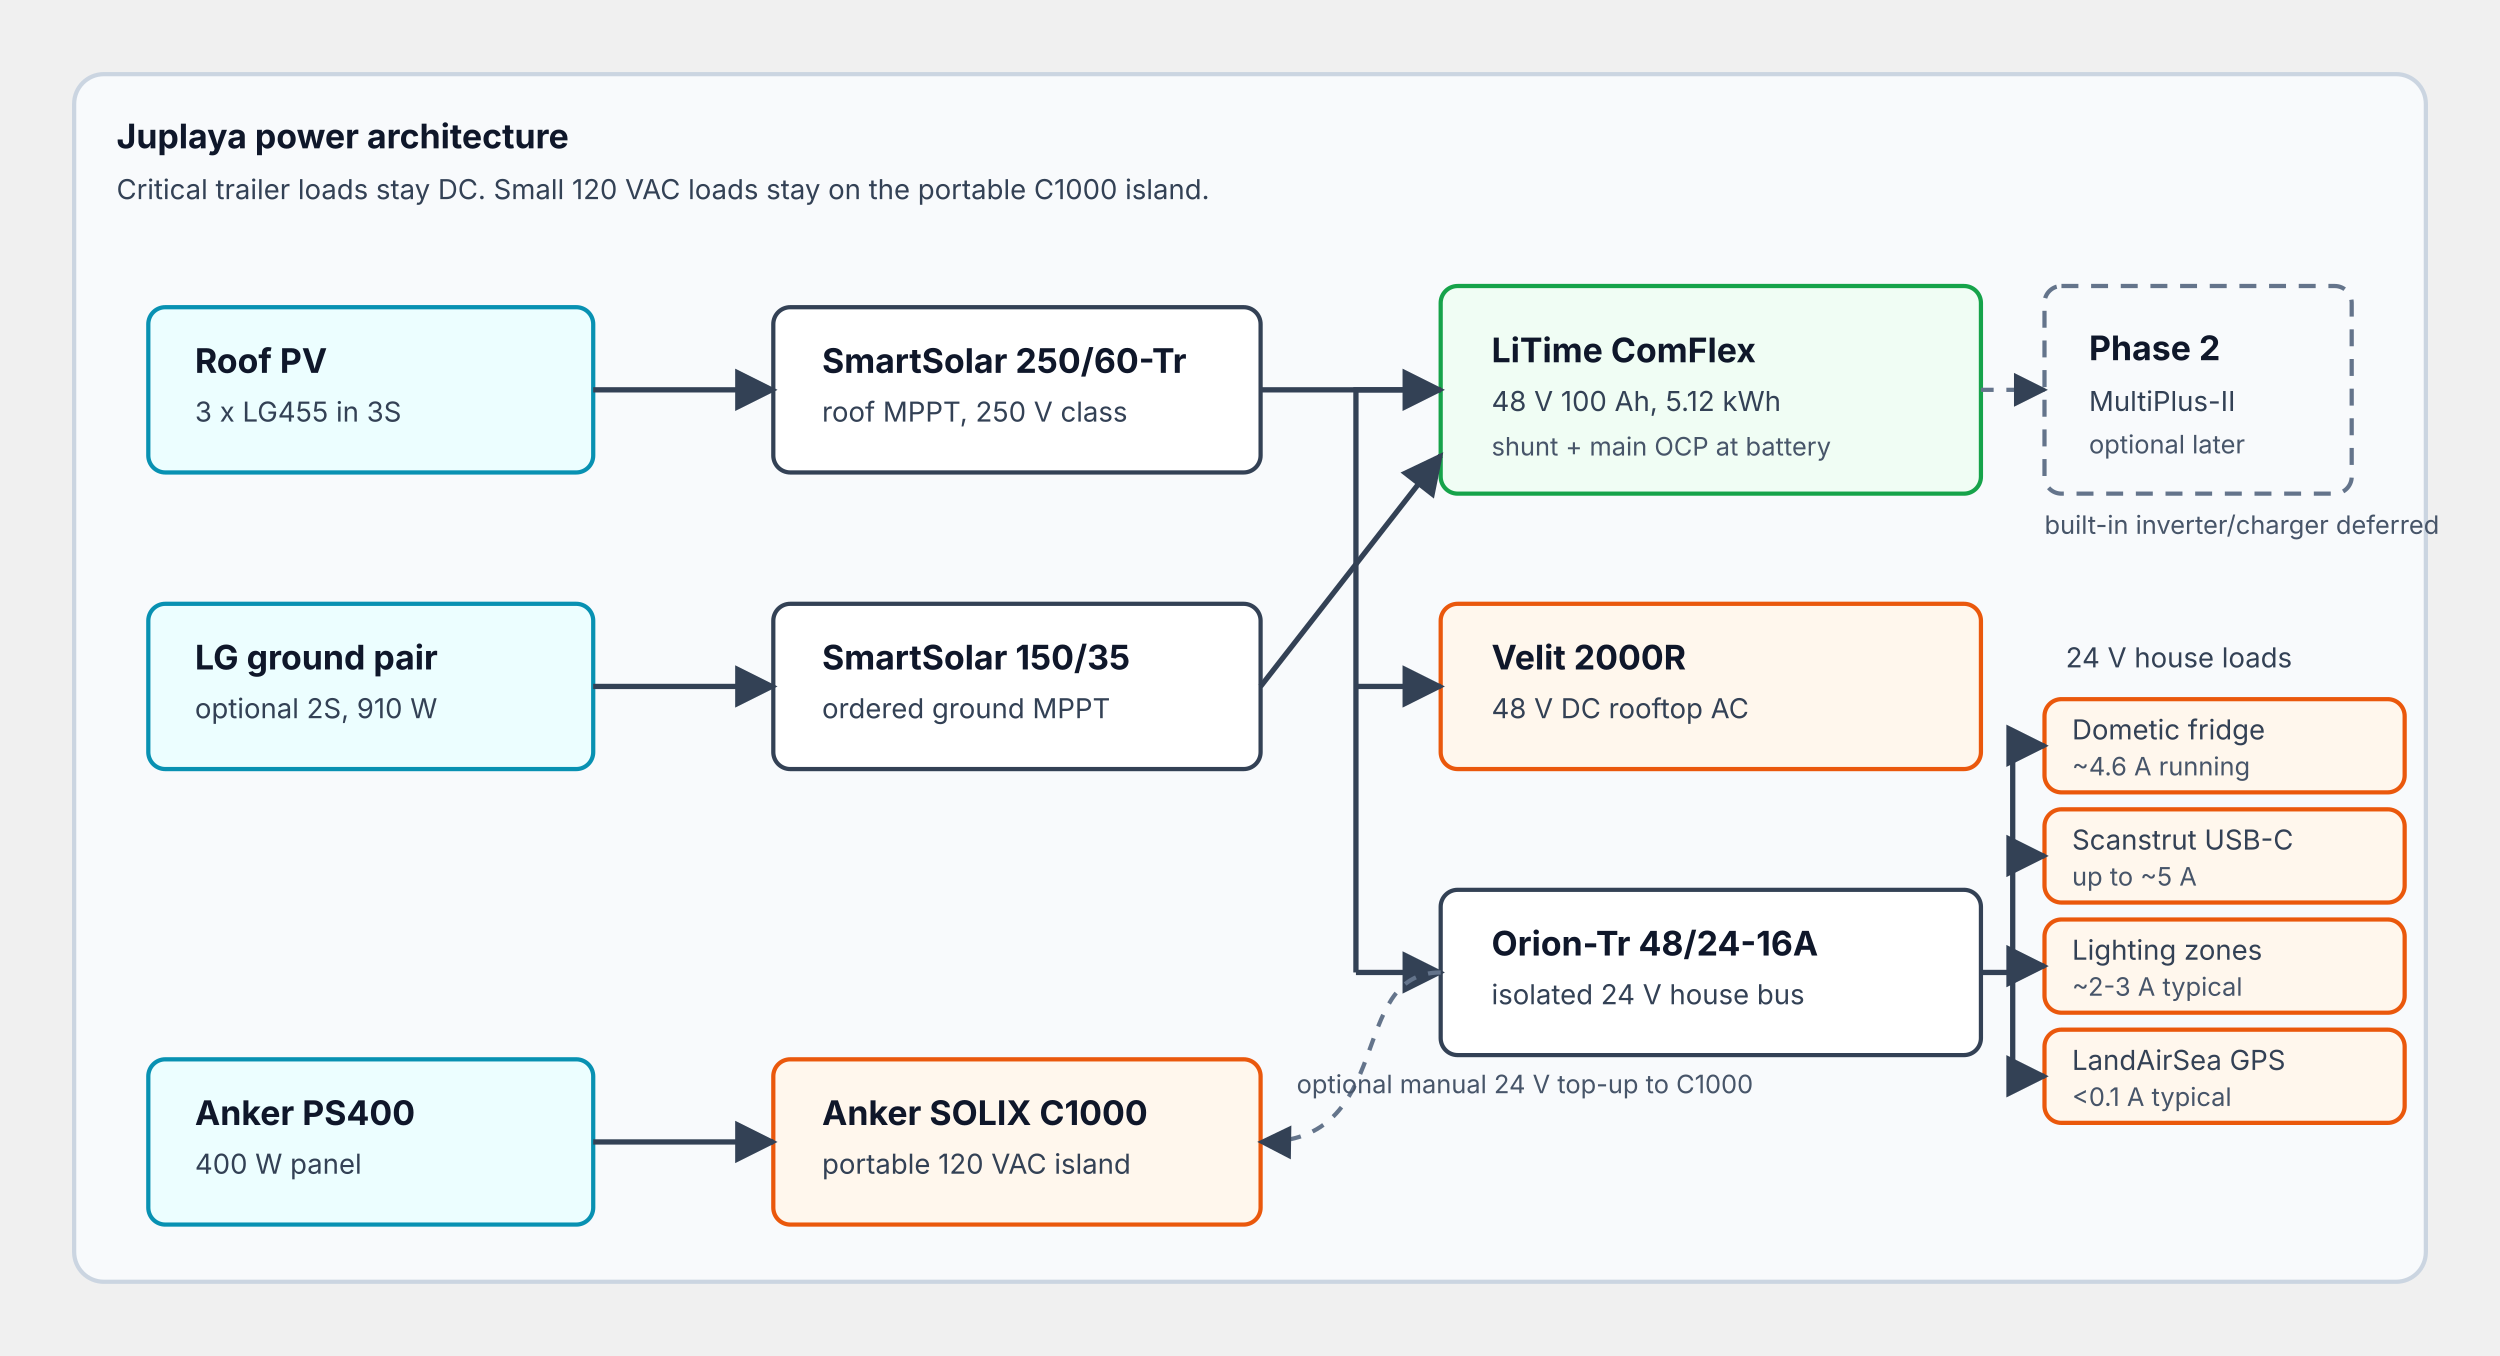
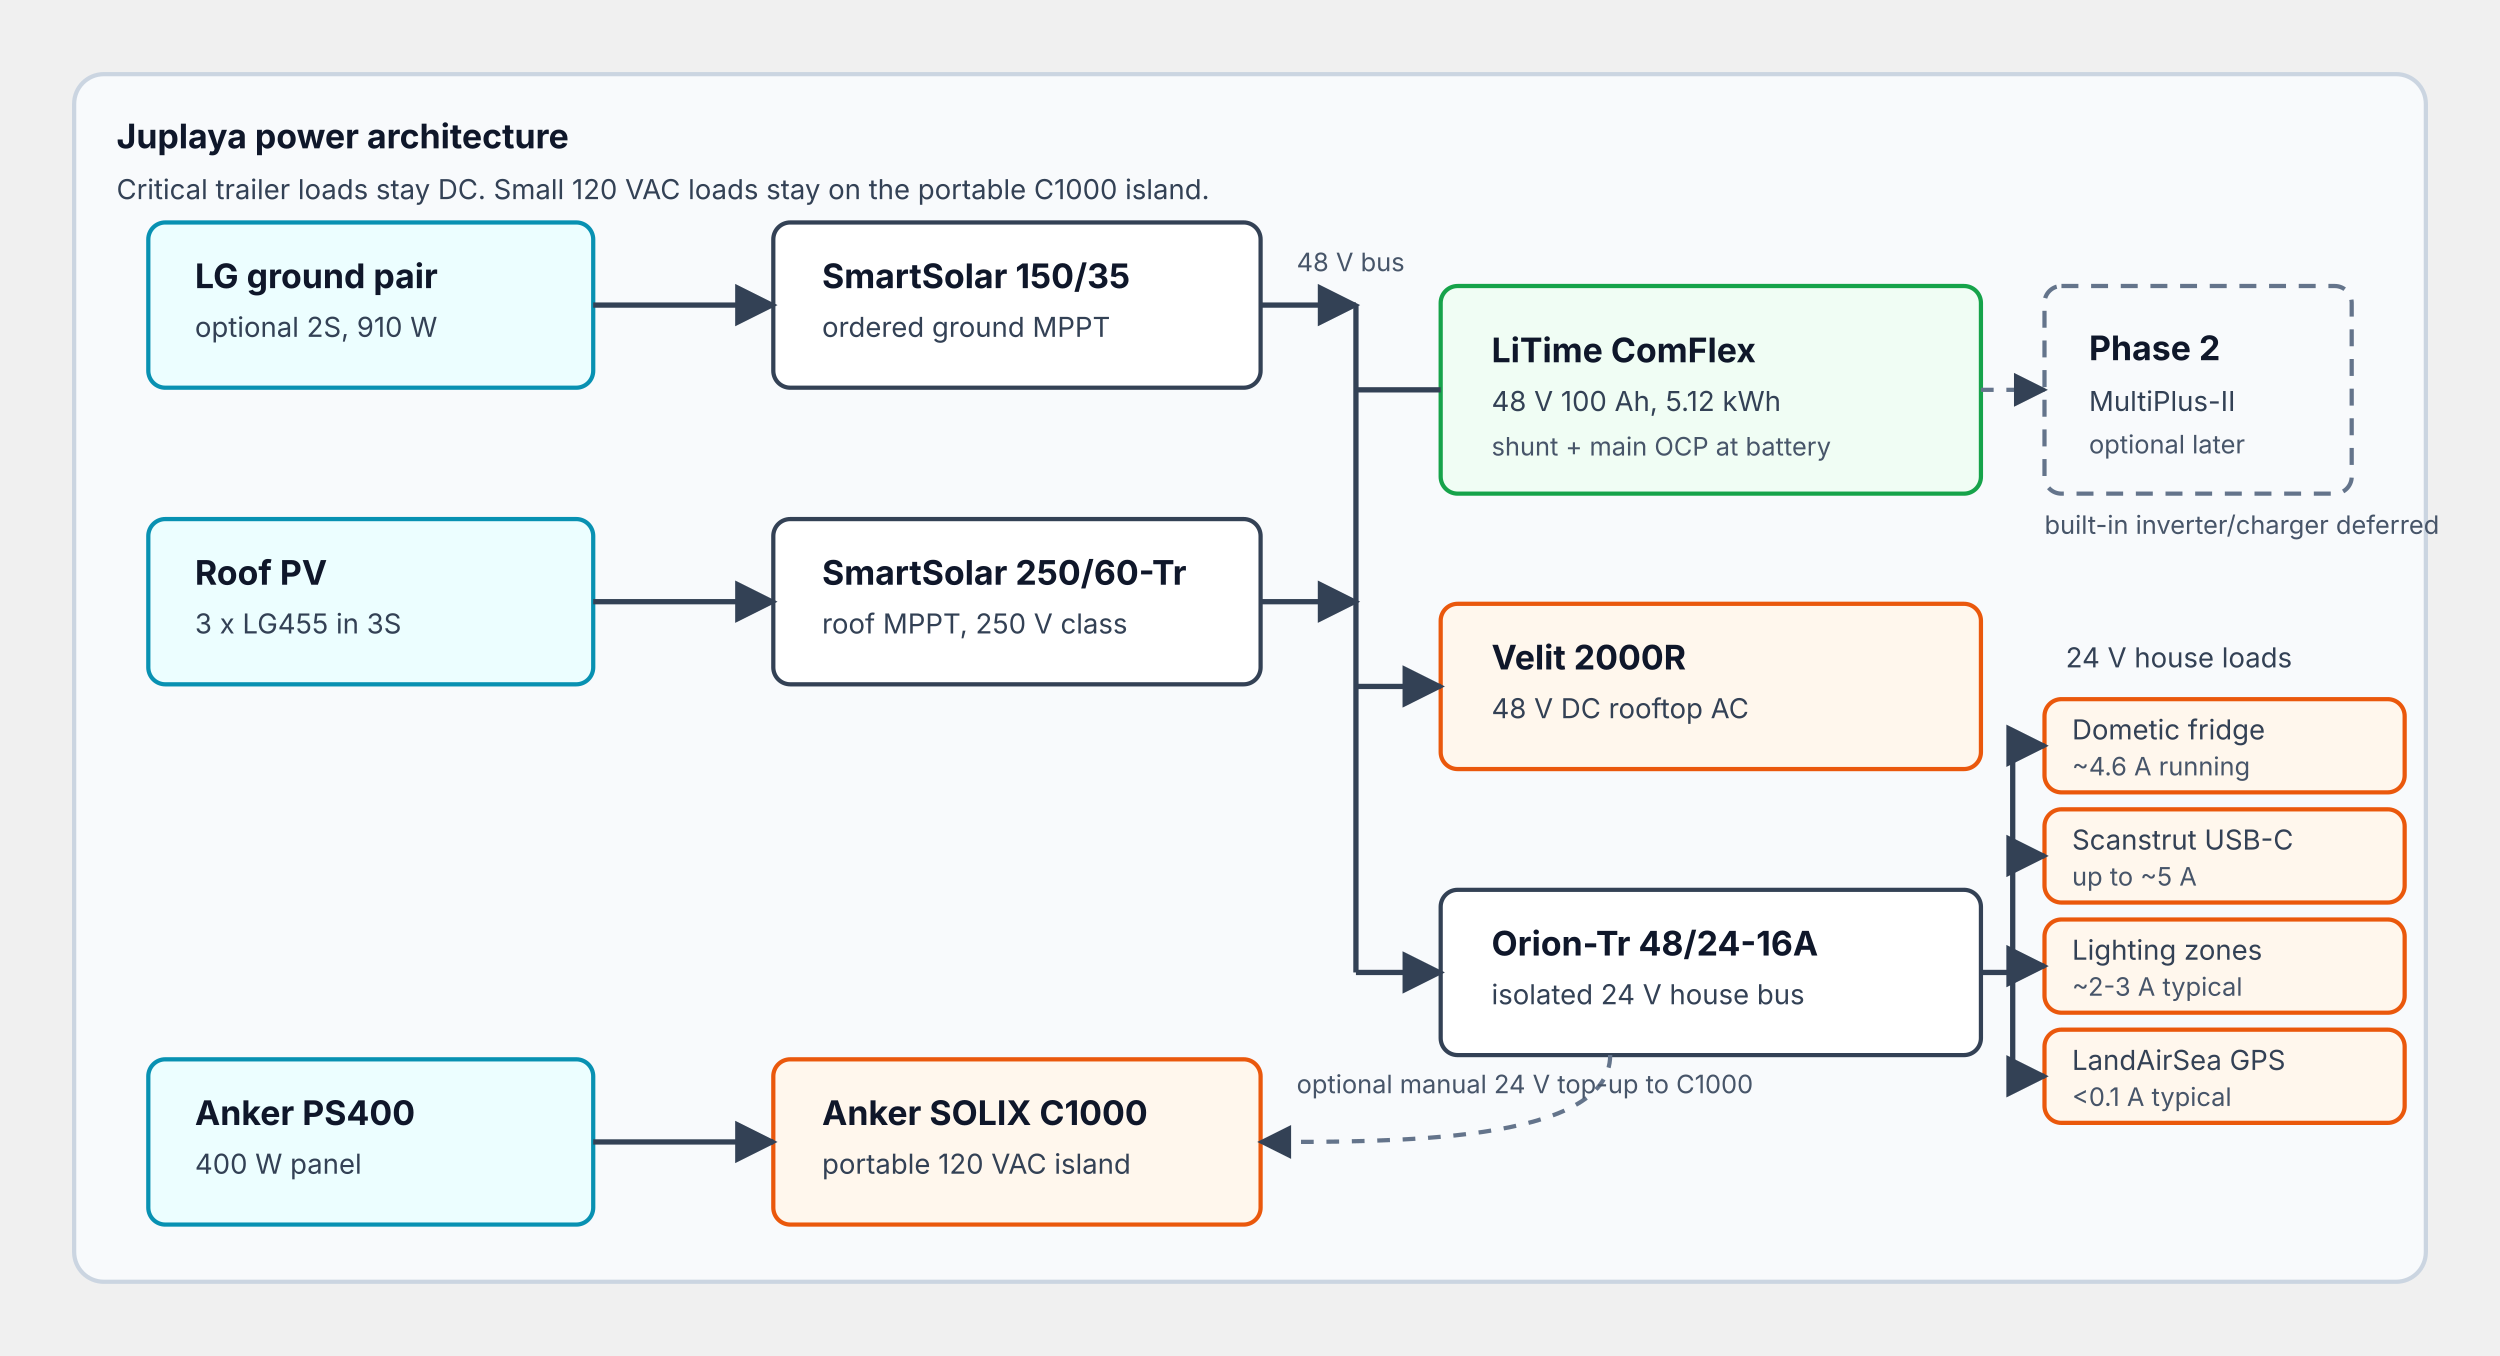
<svg xmlns="http://www.w3.org/2000/svg" width="1180" height="640" viewBox="0 0 1180 640" role="img" aria-labelledby="title desc">
  <defs>
    <marker id="arrow" viewBox="0 0 10 10" refX="9" refY="5" markerWidth="8" markerHeight="8" orient="auto-start-reverse">
      <path d="M 0 0 L 10 5 L 0 10 z" fill="#334155" />
    </marker>
    <style>
      .box { fill: #ffffff; stroke: #334155; stroke-width: 2; rx: 8; }
      .source { fill: #ecfeff; stroke: #0891b2; }
      .battery { fill: #f0fdf4; stroke: #16a34a; }
      .load { fill: #fff7ed; stroke: #ea580c; }
      .phase { fill: #f8fafc; stroke: #64748b; stroke-dasharray: 8 6; }
      .bus { fill: none; stroke: #334155; stroke-width: 2.5; }
      .line { fill: none; stroke: #334155; stroke-width: 2.5; marker-end: url(#arrow); }
      .soft { fill: none; stroke: #64748b; stroke-width: 2; stroke-dasharray: 6 6; marker-end: url(#arrow); }
      .label { font: 16px system-ui, -apple-system, Segoe UI, sans-serif; fill: #0f172a; font-weight: 650; }
      .small { font: 13px system-ui, -apple-system, Segoe UI, sans-serif; fill: #334155; }
      .tiny { font: 12px system-ui, -apple-system, Segoe UI, sans-serif; fill: #475569; }
    </style>
  </defs>
  <rect x="35" y="35" width="1110" height="570" fill="#f8fafc" stroke="#cbd5e1" stroke-width="2" rx="14" />
  <text x="55" y="70" class="label">Juplaya power architecture</text>
  <text x="55" y="94" class="small">Critical trailer loads stay DC. Small 120 VAC loads stay on the portable C1000 island.</text>
-   <rect x="70" y="145" width="210" height="78" class="box source" />
-   <text x="92" y="176" class="label">Roof PV</text>
-   <text x="92" y="199" class="small">3 x LG455 in 3S</text>
-   <rect x="365" y="145" width="230" height="78" class="box" />
-   <text x="388" y="176" class="label">SmartSolar 250/60-Tr</text>
-   <text x="388" y="199" class="small">roof MPPT, 250 V class</text>
+   <rect x="70" y="105" width="210" height="78" class="box source" />
+   <text x="92" y="136" class="label">LG ground pair</text>
+   <text x="92" y="159" class="small">optional 2S, 910 W</text>
  <rect x="680" y="135" width="255" height="98" class="box battery" />
  <text x="704" y="171" class="label">LiTime ComFlex</text>
  <text x="704" y="194" class="small">48 V 100 Ah, 5.12 kWh</text>
  <text x="704" y="215" class="tiny">shunt + main OCP at battery</text>
-   <rect x="70" y="285" width="210" height="78" class="box source" />
-   <text x="92" y="316" class="label">LG ground pair</text>
-   <text x="92" y="339" class="small">optional 2S, 910 W</text>
-   <rect x="365" y="285" width="230" height="78" class="box" />
-   <text x="388" y="316" class="label">SmartSolar 150/35</text>
-   <text x="388" y="339" class="small">ordered ground MPPT</text>
+   <rect x="365" y="105" width="230" height="78" class="box" />
+   <text x="388" y="136" class="label">SmartSolar 150/35</text>
+   <text x="388" y="159" class="small">ordered ground MPPT</text>
+   <rect x="70" y="245" width="210" height="78" class="box source" />
+   <text x="92" y="276" class="label">Roof PV</text>
+   <text x="92" y="299" class="small">3 x LG455 in 3S</text>
+   <rect x="365" y="245" width="230" height="78" class="box" />
+   <text x="388" y="276" class="label">SmartSolar 250/60-Tr</text>
+   <text x="388" y="299" class="small">roof MPPT, 250 V class</text>
  <rect x="680" y="285" width="255" height="78" class="box load" />
  <text x="704" y="316" class="label">Velit 2000R</text>
  <text x="704" y="339" class="small">48 V DC rooftop AC</text>
  <rect x="680" y="420" width="255" height="78" class="box" />
  <text x="704" y="451" class="label">Orion-Tr 48/24-16A</text>
  <text x="704" y="474" class="small">isolated 24 V house bus</text>
  <text x="975" y="315" class="small">24 V house loads</text>
  <rect x="965" y="330" width="170" height="44" class="box load" />
  <text x="978" y="349" class="small">Dometic fridge</text>
  <text x="978" y="366" class="tiny">~4.6 A running</text>
  <rect x="965" y="382" width="170" height="44" class="box load" />
  <text x="978" y="401" class="small">Scanstrut USB-C</text>
  <text x="978" y="418" class="tiny">up to ~5 A</text>
  <rect x="965" y="434" width="170" height="44" class="box load" />
  <text x="978" y="453" class="small">Lighting zones</text>
  <text x="978" y="470" class="tiny">~2-3 A typical</text>
  <rect x="965" y="486" width="170" height="44" class="box load" />
  <text x="978" y="505" class="small">LandAirSea GPS</text>
  <text x="978" y="522" class="tiny">&lt;0.1 A typical</text>
  <rect x="70" y="500" width="210" height="78" class="box source" />
  <text x="92" y="531" class="label">Anker PS400</text>
  <text x="92" y="554" class="small">400 W panel</text>
  <rect x="365" y="500" width="230" height="78" class="box load" />
  <text x="388" y="531" class="label">Anker SOLIX C1000</text>
  <text x="388" y="554" class="small">portable 120 VAC island</text>
  <rect x="965" y="135" width="145" height="98" class="box phase" />
  <text x="986" y="170" class="label">Phase 2</text>
  <text x="986" y="194" class="small">MultiPlus-II</text>
  <text x="986" y="214" class="tiny">optional later</text>
-   <path class="line" d="M 280 184 L 365 184" />
-   <path class="line" d="M 595 184 L 680 184" />
-   <path class="line" d="M 280 324 L 365 324" />
-   <path class="line" d="M 595 324 L 680 215" />
-   <path class="bus" d="M 680 184 L 640 184 L 640 459" />
+   <text x="612" y="128" class="tiny">48 V bus</text>
+   <path class="bus" d="M 640 144 L 640 459" />
+   <path class="line" d="M 280 144 L 365 144" />
+   <path class="line" d="M 595 144 L 640 144" />
+   <path class="bus" d="M 640 184 L 680 184" />
+   <path class="line" d="M 280 284 L 365 284" />
+   <path class="line" d="M 595 284 L 640 284" />
  <path class="line" d="M 640 324 L 680 324" />
  <path class="line" d="M 640 459 L 680 459" />
  <path class="bus" d="M 935 459 L 950 459 L 950 508 M 950 459 L 950 352" />
  <path class="line" d="M 950 352 L 965 352" />
  <path class="line" d="M 950 404 L 965 404" />
  <path class="line" d="M 950 456 L 965 456" />
  <path class="line" d="M 950 508 L 965 508" />
  <path class="line" d="M 280 539 L 365 539" />
-   <path class="soft" d="M 680 459 C 635 459, 660 540, 595 539" />
+   <path class="soft" d="M 760 498 C 760 540, 655 539, 595 539" />
  <path class="soft" d="M 935 184 L 965 184" />
  <text x="612" y="516" class="tiny">optional manual 24 V top-up to C1000</text>
  <text x="965" y="252" class="tiny">built-in inverter/charger deferred</text>
</svg>
